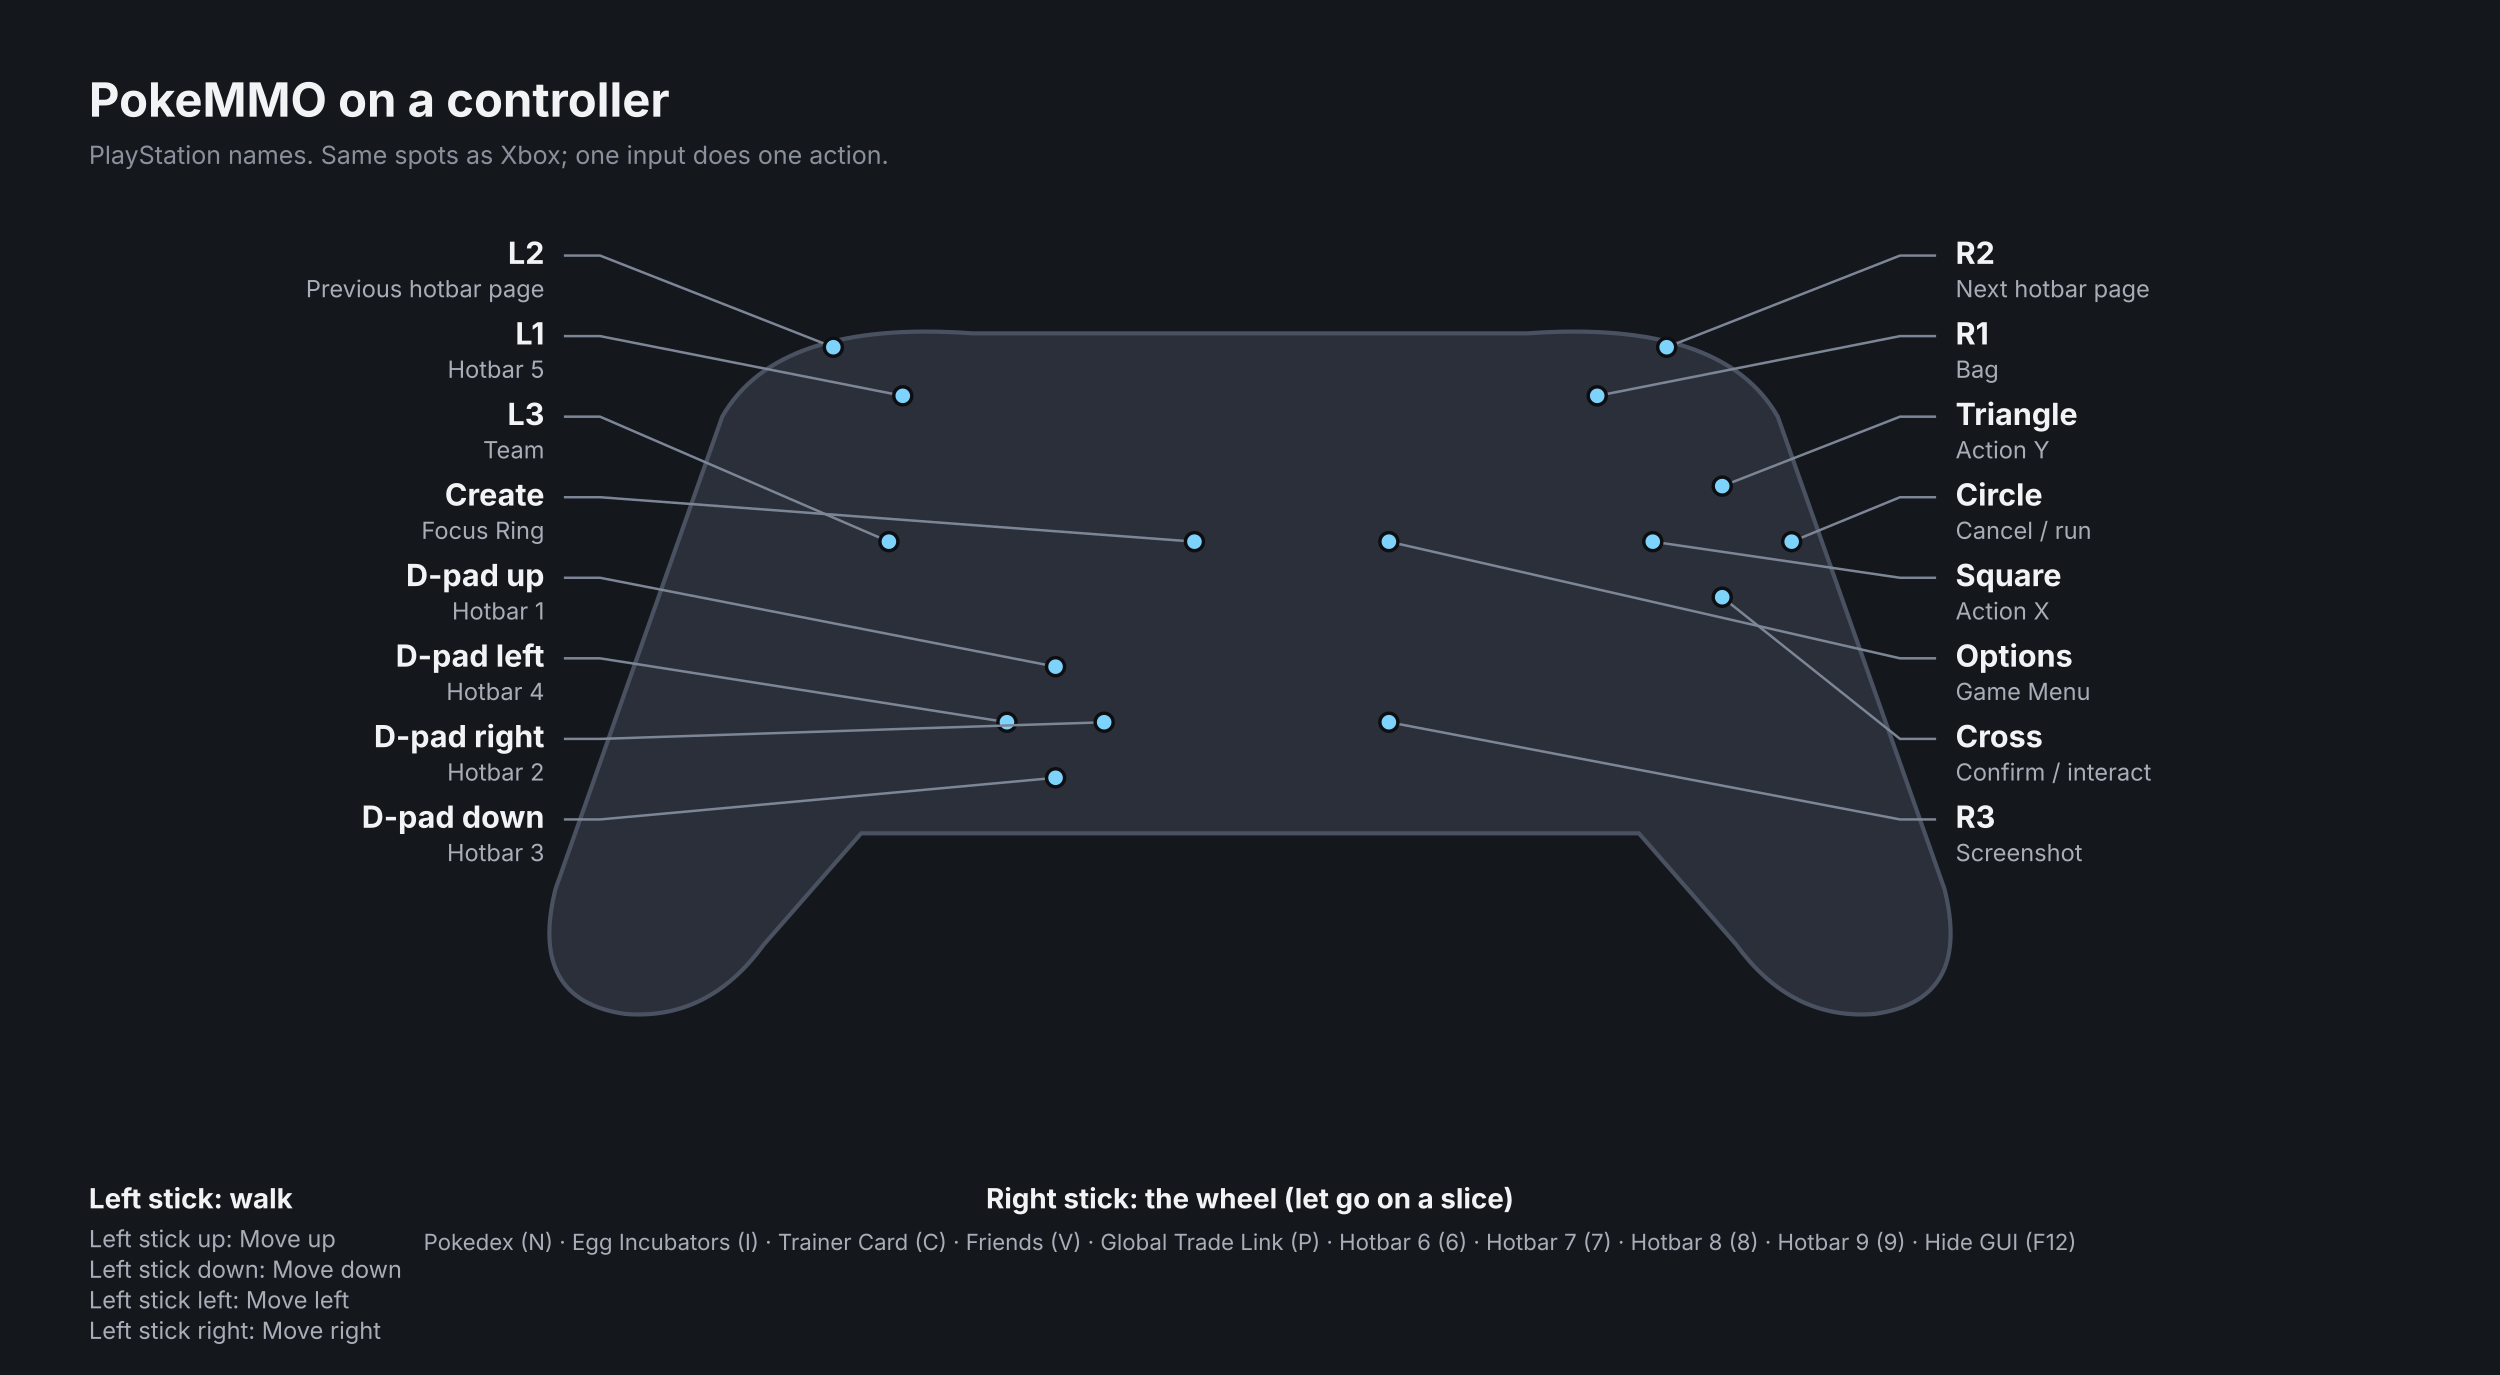
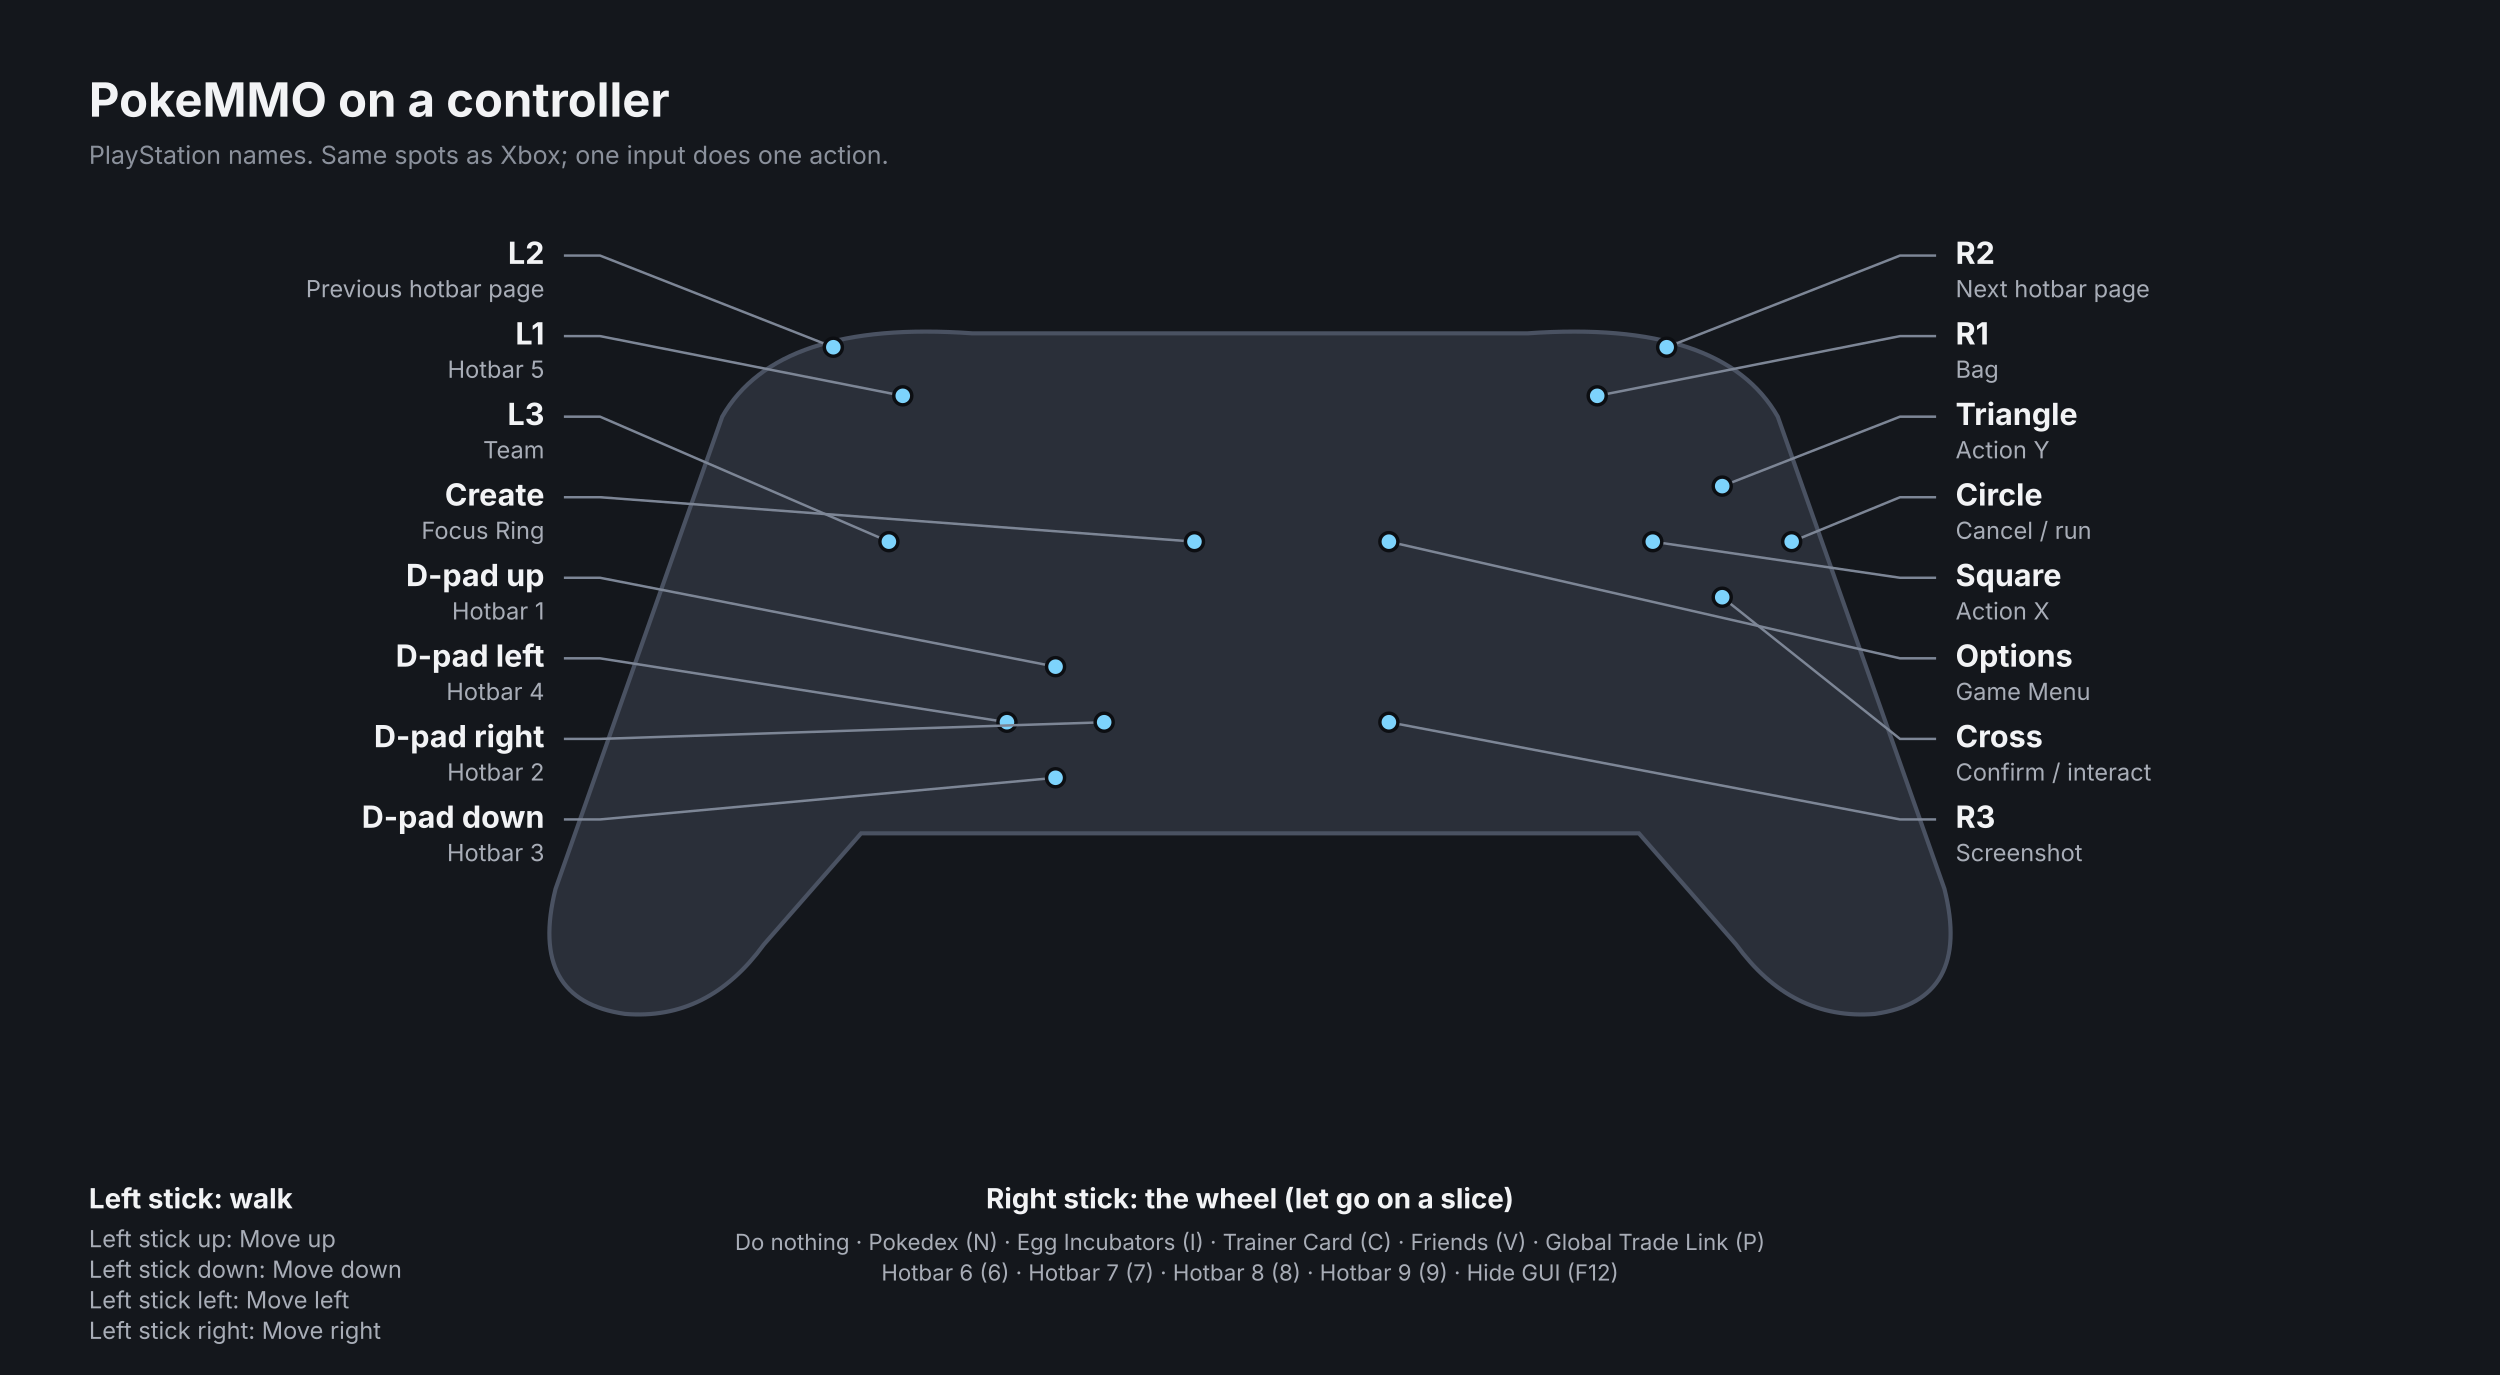
<svg xmlns="http://www.w3.org/2000/svg" viewBox="0 0 1800 990" width="1800" height="990" font-family="'Segoe UI',Inter,system-ui,-apple-system,sans-serif" role="img" aria-label="PokeMMO button map for a PlayStation controller">
  <rect width="1800" height="990" fill="#14171c" />
  <text x="64" y="84" font-size="34" font-weight="700" fill="#f2f3f5">PokeMMO on a controller</text>
  <text x="64" y="118" font-size="18" fill="#8b919c">PlayStation names. Same spots as Xbox; one input does one action.</text>
  <path d="M520 300 Q560 230 700 240 L1100 240 Q1240 230 1280 300 L1400 640 Q1420 720 1350 730 Q1290 735 1250 680 L1180 600 L620 600 L550 680 Q510 735 450 730 Q380 720 400 640 Z" fill="#2a2f39" stroke="#4a5262" stroke-width="3" />
  <polyline points="406,184 432,184 600,250" fill="none" stroke="#7d8696" stroke-width="1.8" />
  <circle cx="600" cy="250" r="6.5" fill="#7dd3fc" stroke="#0c0e12" stroke-width="2.5" />
  <text x="392" y="190" text-anchor="end" font-size="22" font-weight="700" fill="#f2f3f5">L2</text>
  <text x="392" y="214" text-anchor="end" font-size="17" fill="#a8adb7">Previous hotbar page</text>
  <polyline points="406,242 432,242 650,285" fill="none" stroke="#7d8696" stroke-width="1.8" />
  <circle cx="650" cy="285" r="6.5" fill="#7dd3fc" stroke="#0c0e12" stroke-width="2.5" />
  <text x="392" y="248" text-anchor="end" font-size="22" font-weight="700" fill="#f2f3f5">L1</text>
  <text x="392" y="272" text-anchor="end" font-size="17" fill="#a8adb7">Hotbar 5</text>
  <polyline points="406,300 432,300 640,390" fill="none" stroke="#7d8696" stroke-width="1.8" />
  <circle cx="640" cy="390" r="6.5" fill="#7dd3fc" stroke="#0c0e12" stroke-width="2.5" />
  <text x="392" y="306" text-anchor="end" font-size="22" font-weight="700" fill="#f2f3f5">L3</text>
  <text x="392" y="330" text-anchor="end" font-size="17" fill="#a8adb7">Team</text>
  <polyline points="406,358 432,358 860,390" fill="none" stroke="#7d8696" stroke-width="1.8" />
  <circle cx="860" cy="390" r="6.5" fill="#7dd3fc" stroke="#0c0e12" stroke-width="2.5" />
  <text x="392" y="364" text-anchor="end" font-size="22" font-weight="700" fill="#f2f3f5">Create</text>
  <text x="392" y="388" text-anchor="end" font-size="17" fill="#a8adb7">Focus Ring</text>
  <polyline points="406,416 432,416 760,480" fill="none" stroke="#7d8696" stroke-width="1.8" />
  <circle cx="760" cy="480" r="6.5" fill="#7dd3fc" stroke="#0c0e12" stroke-width="2.5" />
  <text x="392" y="422" text-anchor="end" font-size="22" font-weight="700" fill="#f2f3f5">D-pad up</text>
  <text x="392" y="446" text-anchor="end" font-size="17" fill="#a8adb7">Hotbar 1</text>
  <polyline points="406,474 432,474 725,520" fill="none" stroke="#7d8696" stroke-width="1.8" />
  <circle cx="725" cy="520" r="6.5" fill="#7dd3fc" stroke="#0c0e12" stroke-width="2.5" />
  <text x="392" y="480" text-anchor="end" font-size="22" font-weight="700" fill="#f2f3f5">D-pad left</text>
  <text x="392" y="504" text-anchor="end" font-size="17" fill="#a8adb7">Hotbar 4</text>
  <polyline points="406,532 432,532 795,520" fill="none" stroke="#7d8696" stroke-width="1.8" />
  <circle cx="795" cy="520" r="6.5" fill="#7dd3fc" stroke="#0c0e12" stroke-width="2.5" />
  <text x="392" y="538" text-anchor="end" font-size="22" font-weight="700" fill="#f2f3f5">D-pad right</text>
  <text x="392" y="562" text-anchor="end" font-size="17" fill="#a8adb7">Hotbar 2</text>
  <polyline points="406,590 432,590 760,560" fill="none" stroke="#7d8696" stroke-width="1.8" />
  <circle cx="760" cy="560" r="6.5" fill="#7dd3fc" stroke="#0c0e12" stroke-width="2.5" />
  <text x="392" y="596" text-anchor="end" font-size="22" font-weight="700" fill="#f2f3f5">D-pad down</text>
  <text x="392" y="620" text-anchor="end" font-size="17" fill="#a8adb7">Hotbar 3</text>
  <polyline points="1394,184 1368,184 1200,250" fill="none" stroke="#7d8696" stroke-width="1.8" />
  <circle cx="1200" cy="250" r="6.5" fill="#7dd3fc" stroke="#0c0e12" stroke-width="2.5" />
  <text x="1408" y="190" text-anchor="start" font-size="22" font-weight="700" fill="#f2f3f5">R2</text>
  <text x="1408" y="214" text-anchor="start" font-size="17" fill="#a8adb7">Next hotbar page</text>
  <polyline points="1394,242 1368,242 1150,285" fill="none" stroke="#7d8696" stroke-width="1.8" />
  <circle cx="1150" cy="285" r="6.5" fill="#7dd3fc" stroke="#0c0e12" stroke-width="2.5" />
  <text x="1408" y="248" text-anchor="start" font-size="22" font-weight="700" fill="#f2f3f5">R1</text>
  <text x="1408" y="272" text-anchor="start" font-size="17" fill="#a8adb7">Bag</text>
  <polyline points="1394,300 1368,300 1240,350" fill="none" stroke="#7d8696" stroke-width="1.8" />
  <circle cx="1240" cy="350" r="6.5" fill="#7dd3fc" stroke="#0c0e12" stroke-width="2.5" />
  <text x="1408" y="306" text-anchor="start" font-size="22" font-weight="700" fill="#f2f3f5">Triangle</text>
  <text x="1408" y="330" text-anchor="start" font-size="17" fill="#a8adb7">Action Y</text>
  <polyline points="1394,358 1368,358 1290,390" fill="none" stroke="#7d8696" stroke-width="1.8" />
  <circle cx="1290" cy="390" r="6.5" fill="#7dd3fc" stroke="#0c0e12" stroke-width="2.5" />
  <text x="1408" y="364" text-anchor="start" font-size="22" font-weight="700" fill="#f2f3f5">Circle</text>
  <text x="1408" y="388" text-anchor="start" font-size="17" fill="#a8adb7">Cancel / run</text>
  <polyline points="1394,416 1368,416 1190,390" fill="none" stroke="#7d8696" stroke-width="1.8" />
  <circle cx="1190" cy="390" r="6.5" fill="#7dd3fc" stroke="#0c0e12" stroke-width="2.5" />
  <text x="1408" y="422" text-anchor="start" font-size="22" font-weight="700" fill="#f2f3f5">Square</text>
  <text x="1408" y="446" text-anchor="start" font-size="17" fill="#a8adb7">Action X</text>
  <polyline points="1394,474 1368,474 1000,390" fill="none" stroke="#7d8696" stroke-width="1.8" />
  <circle cx="1000" cy="390" r="6.5" fill="#7dd3fc" stroke="#0c0e12" stroke-width="2.5" />
  <text x="1408" y="480" text-anchor="start" font-size="22" font-weight="700" fill="#f2f3f5">Options</text>
  <text x="1408" y="504" text-anchor="start" font-size="17" fill="#a8adb7">Game Menu</text>
  <polyline points="1394,532 1368,532 1240,430" fill="none" stroke="#7d8696" stroke-width="1.8" />
  <circle cx="1240" cy="430" r="6.5" fill="#7dd3fc" stroke="#0c0e12" stroke-width="2.5" />
  <text x="1408" y="538" text-anchor="start" font-size="22" font-weight="700" fill="#f2f3f5">Cross</text>
  <text x="1408" y="562" text-anchor="start" font-size="17" fill="#a8adb7">Confirm / interact</text>
  <polyline points="1394,590 1368,590 1000,520" fill="none" stroke="#7d8696" stroke-width="1.8" />
  <circle cx="1000" cy="520" r="6.5" fill="#7dd3fc" stroke="#0c0e12" stroke-width="2.5" />
  <text x="1408" y="596" text-anchor="start" font-size="22" font-weight="700" fill="#f2f3f5">R3</text>
  <text x="1408" y="620" text-anchor="start" font-size="17" fill="#a8adb7">Screenshot</text>
  <text x="64" y="870" font-size="20" font-weight="700" fill="#f2f3f5">Left stick: walk</text>
  <text x="64" y="898" font-size="17" fill="#a8adb7">Left stick up: Move up</text>
  <text x="64" y="920" font-size="17" fill="#a8adb7">Left stick down: Move down</text>
  <text x="64" y="942" font-size="17" fill="#a8adb7">Left stick left: Move left</text>
  <text x="64" y="964" font-size="17" fill="#a8adb7">Left stick right: Move right</text>
  <text x="900" y="870" text-anchor="middle" font-size="20" font-weight="700" fill="#f2f3f5">Right stick: the wheel (let go on a slice)</text>
-   <text x="900" y="900" text-anchor="middle" font-size="16" fill="#a8adb7">Pokedex (N) · Egg Incubators (I) · Trainer Card (C) · Friends (V) · Global Trade Link (P) · Hotbar 6 (6) · Hotbar 7 (7) · Hotbar 8 (8) · Hotbar 9 (9) · Hide GUI (F12)</text>
+   <text x="900" y="900" text-anchor="middle" font-size="16" fill="#a8adb7">Do nothing · Pokedex (N) · Egg Incubators (I) · Trainer Card (C) · Friends (V) · Global Trade Link (P)</text>
+   <text x="900" y="922" text-anchor="middle" font-size="16" fill="#a8adb7">Hotbar 6 (6) · Hotbar 7 (7) · Hotbar 8 (8) · Hotbar 9 (9) · Hide GUI (F12)</text>
</svg>
